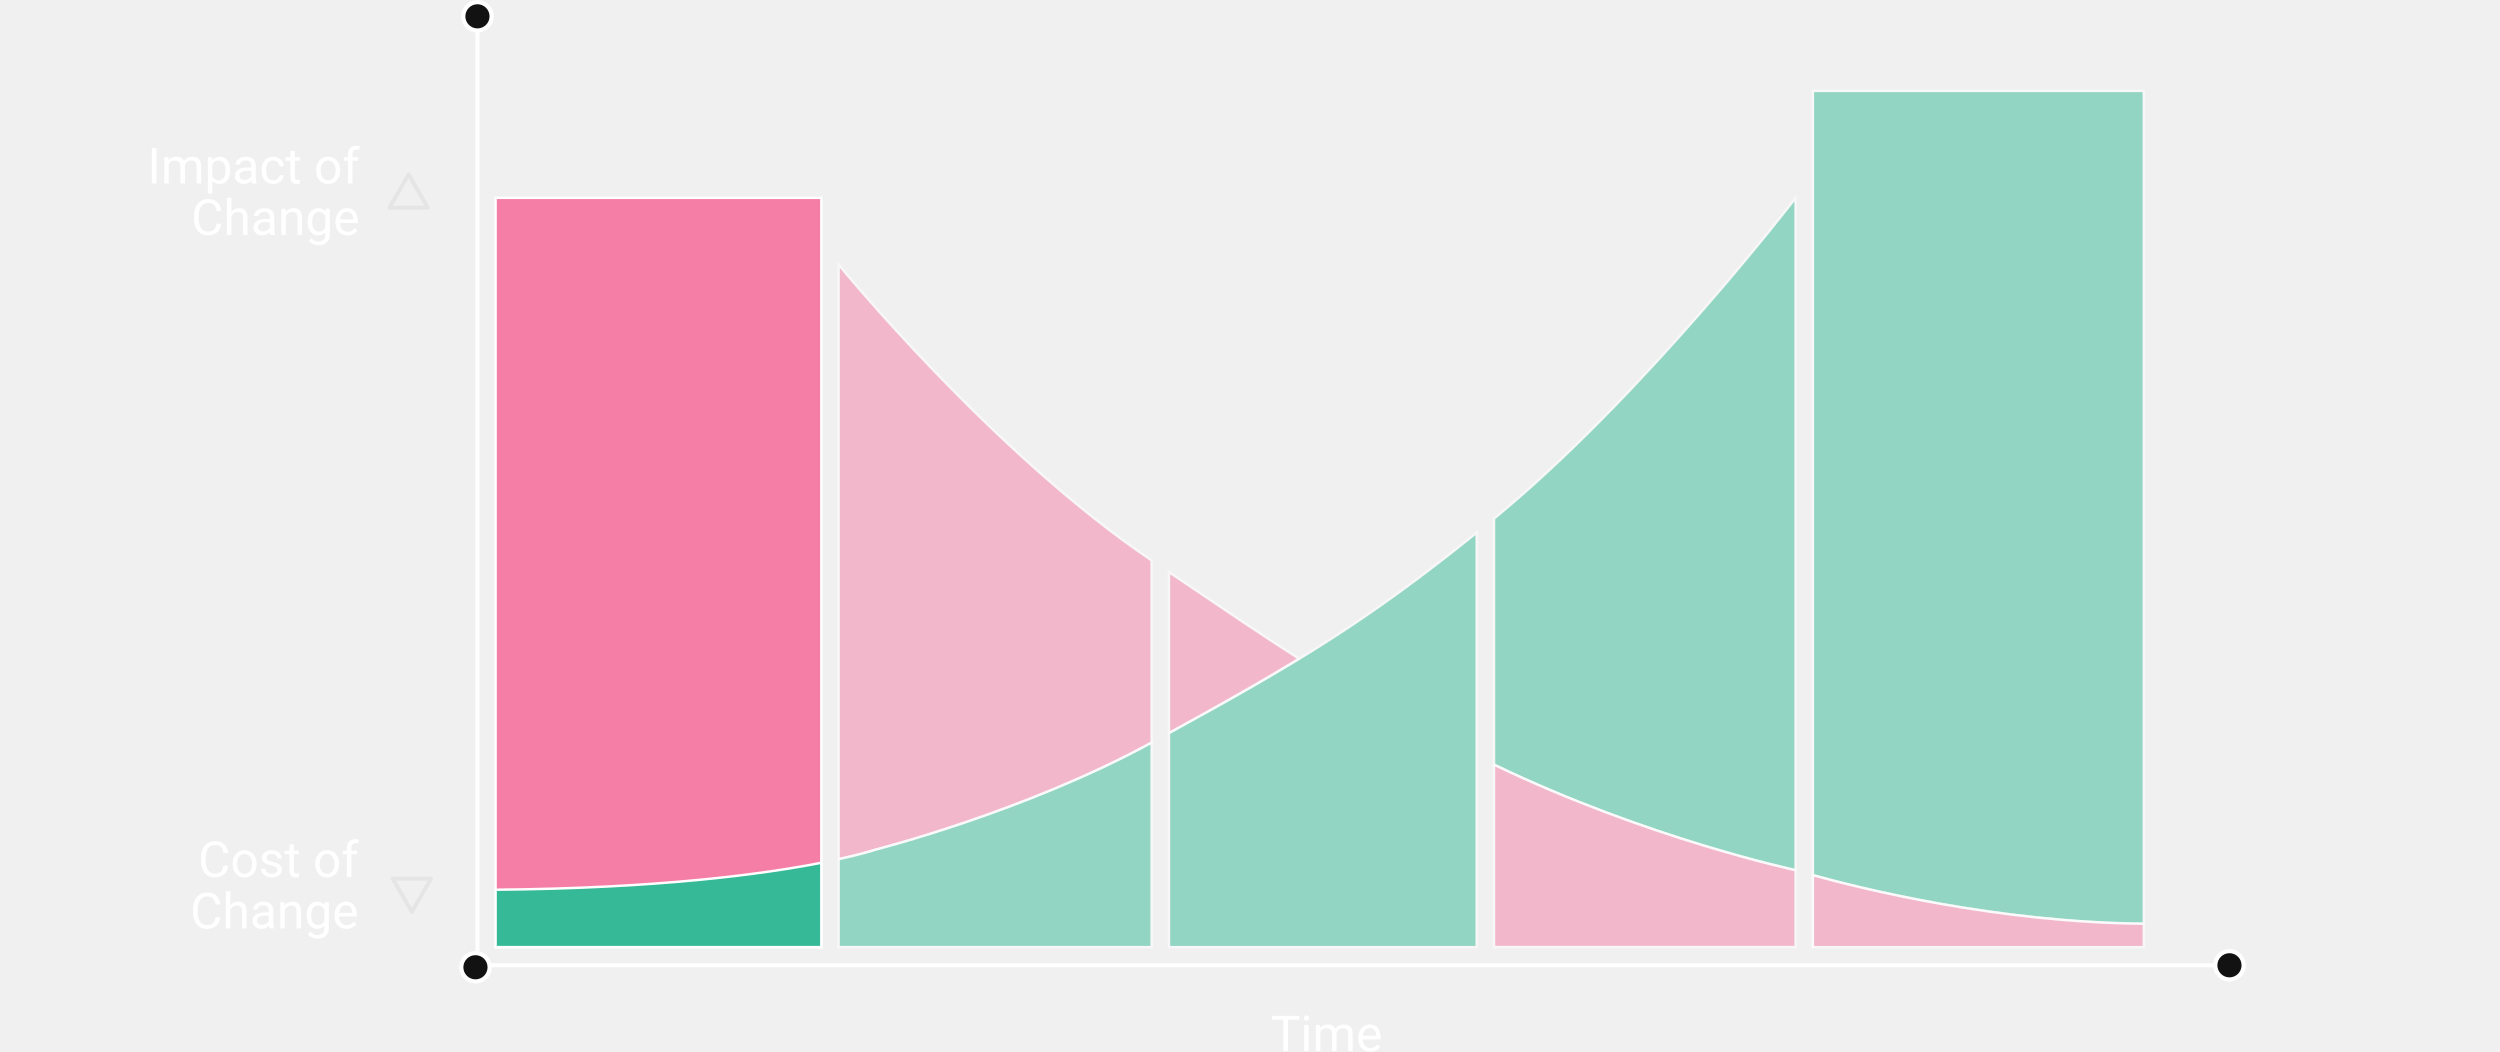
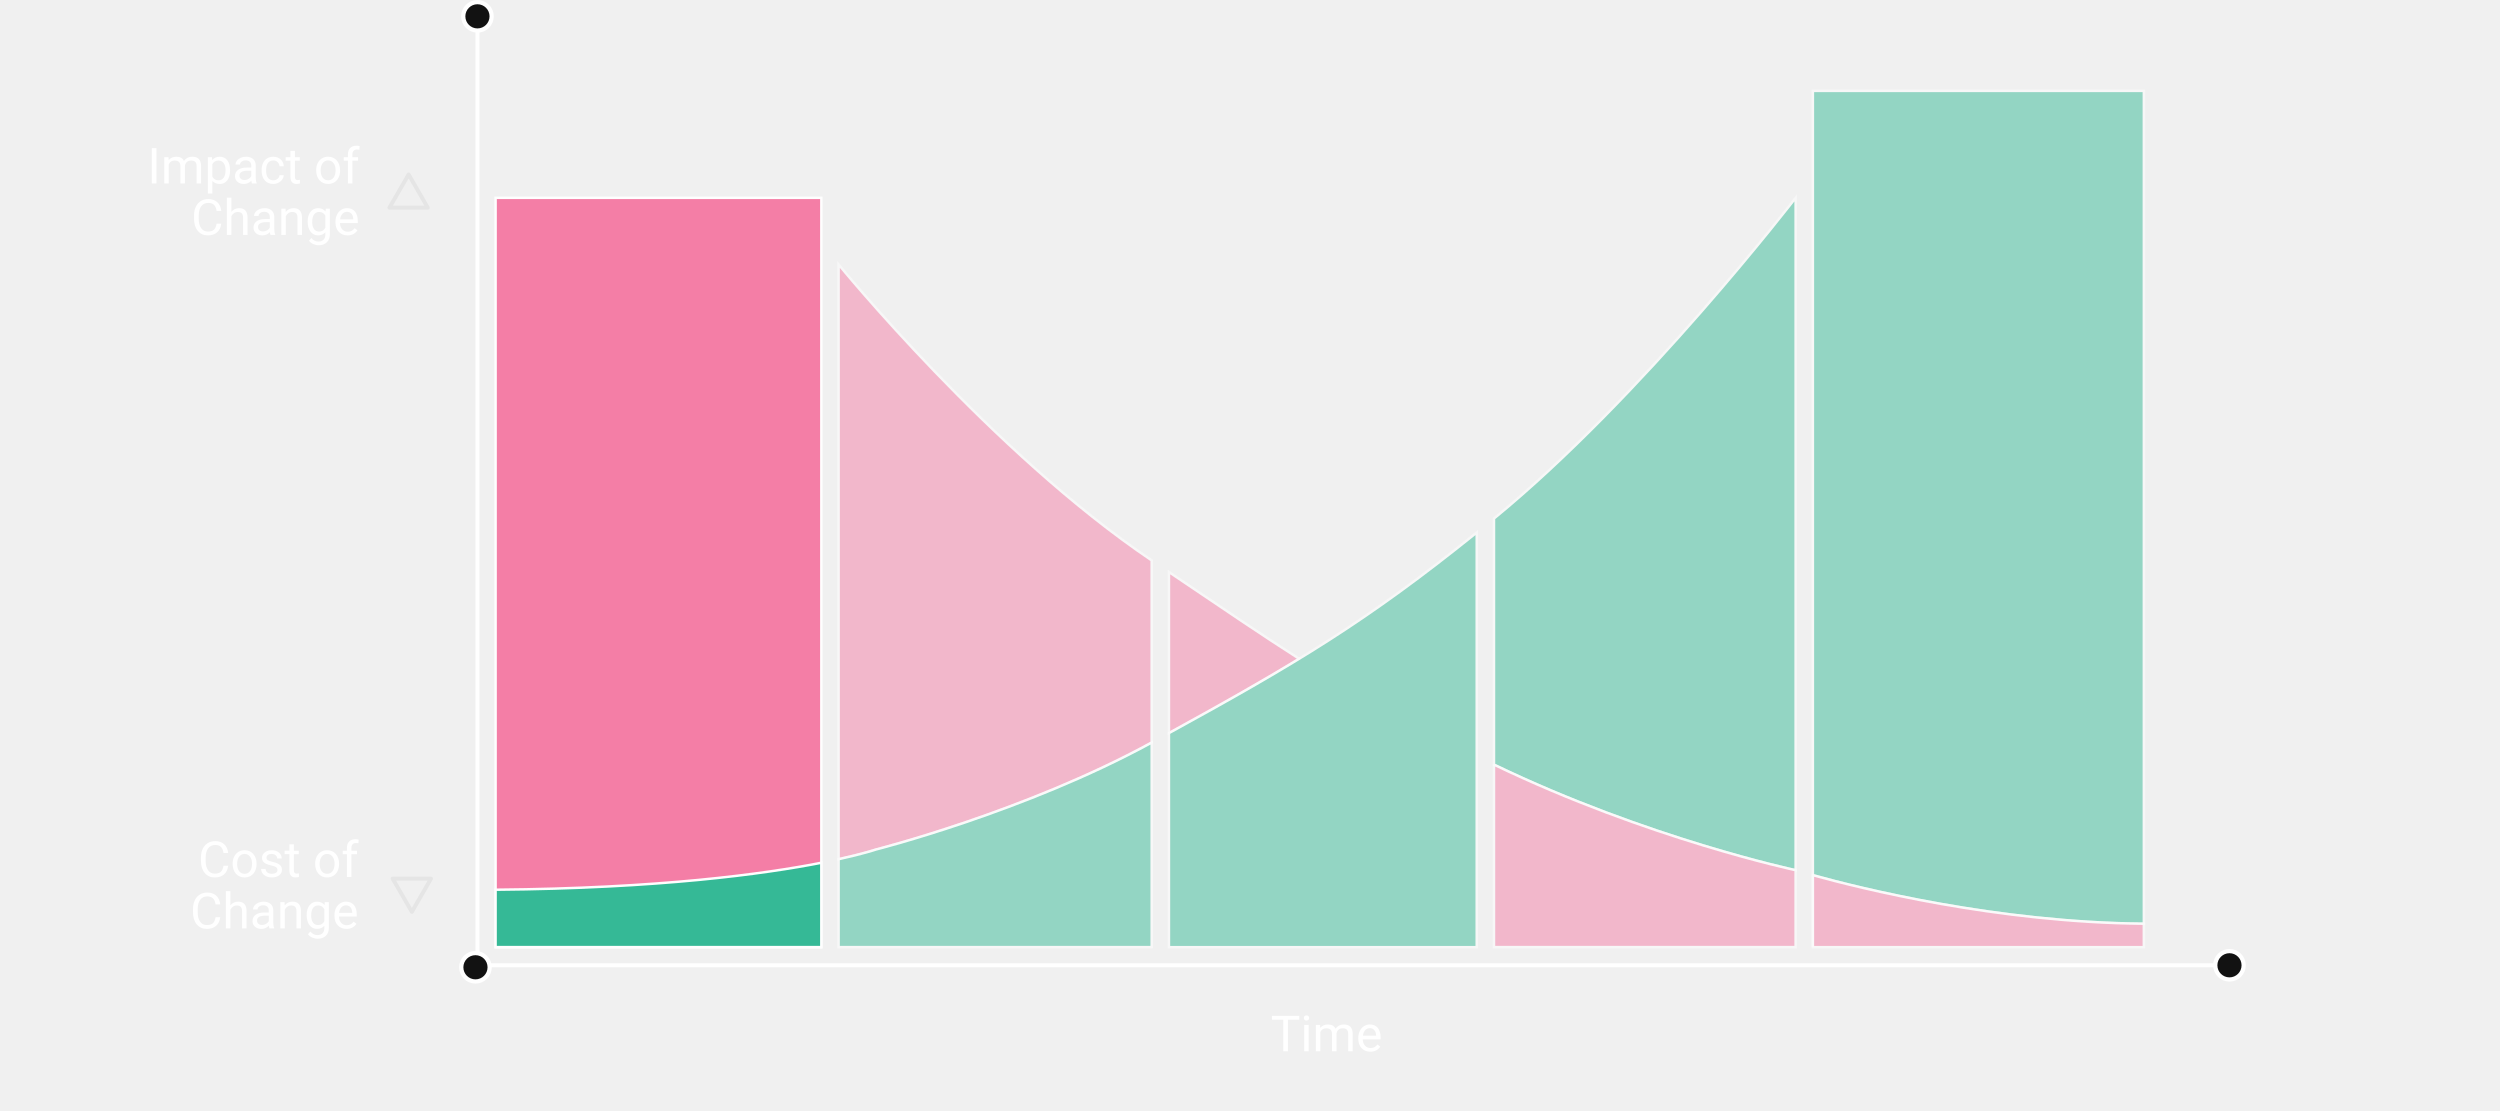
- <svg xmlns="http://www.w3.org/2000/svg" width="1541.409" height="648.448" viewBox="0 0 407.831 171.569" version="1.1" id="svg5" xml:space="preserve">
+ <svg xmlns="http://www.w3.org/2000/svg" width="1541.409" height="685" viewBox="0 0 407.831 181.239" version="1.1" id="svg5" xml:space="preserve">
  <defs id="defs2" />
  <g id="layer1" transform="translate(-110.3898,-97.7462)">
    <g id="g1" transform="matrix(2.298793,0,0,2.298793,14.55496,3.819703)">
      <path style="fill:none;stroke:#ffffff;stroke-width:0.282;stroke-linecap:butt;stroke-linejoin:miter;stroke-dasharray:none;stroke-opacity:1" d="M 75.571,42.018 V 109.36 H 199.901" id="path374" />
      <rect style="fill:#f47ea6;fill-opacity:1;stroke:#fefefe;stroke-width:0.176;stroke-linecap:round;stroke-miterlimit:10;stroke-dasharray:none;stroke-opacity:1" id="rect576" width="23.116" height="53.173" x="76.859" y="54.899" />
      <path id="rect598-7" style="opacity:0.5;fill:#35b996;fill-opacity:1;stroke:#fefefe;stroke-width:0.176;stroke-linecap:round;stroke-miterlimit:10;stroke-dasharray:none;stroke-opacity:1" d="m 170.34,47.309 v 60.763 h 2.2e-4 v -5.108 c 3.338,0.927 13.067,3.362 23.486,3.444 V 47.309 Z" />
      <path id="rect594-6" style="opacity:0.5;fill:#f47ea6;fill-opacity:1;stroke:#fefefe;stroke-width:0.176;stroke-linecap:round;stroke-miterlimit:10;stroke-dasharray:none;stroke-opacity:1" d="m 101.2,59.629 v 42.203 c 1.791,-0.394 2.637,-0.684 2.637,-0.684 0,0 10.583,-2.675 19.58,-7.593 V 80.627 C 112.087,72.989 101.2,59.629 101.2,59.629 Z" />
      <path id="rect598-7-2" style="opacity:0.5;fill:#f47ea6;fill-opacity:1;stroke:#fefefe;stroke-width:0.176;stroke-linecap:round;stroke-miterlimit:10;stroke-dasharray:none;stroke-opacity:1" d="m 193.826,106.409 c -10.419,-0.082 -20.148,-2.517 -23.486,-3.444 v 5.108 h 23.486 z" />
      <path id="rect598-5" style="opacity:0.5;fill:#35b996;fill-opacity:1;stroke:#fefefe;stroke-width:0.176;stroke-linecap:round;stroke-miterlimit:10;stroke-dasharray:none;stroke-opacity:1" d="m 169.115,54.899 c 0,0 -10.825,14.087 -21.394,22.748 -0.004,0.003 -0.008,0.006 -0.012,0.01 v 17.463 c 10.915,5.258 21.406,7.49 21.406,7.49 z" />
      <path id="rect596-7" style="opacity:0.5;fill:#f47ea6;fill-opacity:1;stroke:#fefefe;stroke-width:0.176;stroke-linecap:round;stroke-miterlimit:10;stroke-dasharray:none;stroke-opacity:1" d="m 124.643,81.454 v 11.429 c 3.58,-1.964 6.515,-3.614 9.239,-5.276 -2.53,-1.612 -5.299,-3.492 -9.239,-6.153 z" />
      <path id="rect596-3" style="opacity:0.5;fill:#35b996;fill-opacity:1;stroke:#fefefe;stroke-width:0.176;stroke-linecap:round;stroke-miterlimit:10;stroke-dasharray:none;stroke-opacity:1" d="m 146.483,78.651 c -7.793,6.283 -12.748,9.246 -21.84,14.233 v 15.189 h 21.84 z" />
      <path id="rect594-0" style="opacity:0.5;fill:#35b996;fill-opacity:1;stroke:#fefefe;stroke-width:0.176;stroke-linecap:round;stroke-miterlimit:10;stroke-dasharray:none;stroke-opacity:1" d="m 123.418,93.555 c -8.997,4.918 -19.581,7.593 -19.581,7.593 0,0 -0.846,0.29 -2.637,0.684 v 6.239 h 22.218 z" />
      <path id="rect576-7-2" style="fill:#35b996;fill-opacity:1;stroke:#fefefe;stroke-width:0.176;stroke-linecap:round;stroke-miterlimit:10;stroke-dasharray:none;stroke-opacity:1" d="m 76.858,103.998 v 4.074 h 23.116 v -5.987 c -4.045,0.792 -11.448,1.814 -23.116,1.913 z" />
      <path id="rect598-8" style="opacity:0.5;fill:#f47ea6;fill-opacity:1;stroke:#fefefe;stroke-width:0.176;stroke-linecap:round;stroke-miterlimit:10;stroke-dasharray:none;stroke-opacity:1" d="m 147.708,95.119 v 12.953 h 21.406 v -5.462 c 0,0 -10.492,-2.232 -21.406,-7.49 z" />
      <circle style="fill:#121212;fill-opacity:1;stroke:#ffffff;stroke-width:0.3;stroke-linecap:round;stroke-miterlimit:10;stroke-dasharray:none;stroke-opacity:1" id="path428" cx="75.571" cy="42.018" r="1.008" />
      <circle style="fill:#121212;fill-opacity:1;stroke:#ffffff;stroke-width:0.3;stroke-linecap:round;stroke-miterlimit:10;stroke-dasharray:none;stroke-opacity:1" id="path428-36" cx="75.43" cy="109.501" r="1.008" />
      <circle style="fill:#121212;fill-opacity:1;stroke:#ffffff;stroke-width:0.3;stroke-linecap:round;stroke-miterlimit:10;stroke-dasharray:none;stroke-opacity:1" id="path428-7" cx="199.902" cy="109.36" r="1.008" />
      <path style="fill:none;fill-opacity:1;stroke:#e5e5e5;stroke-width:5.234;stroke-linecap:round;stroke-linejoin:round;stroke-miterlimit:10;stroke-dasharray:none;stroke-opacity:1" id="path1" d="m 73.439,94.299 -25.204,-10e-7 -25.204,0 12.602,-21.827 12.602,-21.827 12.602,21.827 z" transform="matrix(0.05393649,0,0,0.05393649,68.08415,50.50935)" />
      <path style="fill:none;fill-opacity:1;stroke:#e5e5e5;stroke-width:5.234;stroke-linecap:round;stroke-linejoin:round;stroke-miterlimit:10;stroke-dasharray:none;stroke-opacity:1" id="path1-6" d="m 73.439,94.299 -25.204,-10e-7 -25.204,0 12.602,-21.827 12.602,-21.827 12.602,21.827 z" transform="matrix(-0.05393649,0,0,-0.05393649,73.51672,108.2997)" />
      <g id="text815-2-1-6-2" style="font-size:3.528px;line-height:1;fill:#ffffff;stroke-width:0.265" aria-label="Impact of&#10;Change">
-         <path style="font-family:Roboto;-inkscape-font-specification:Roboto;text-align:end;text-anchor:end" d="m 52.794,53.879 h -0.331 v -2.508 h 0.331 z m 0.854,-1.864 0.009,0.207 q 0.205,-0.241 0.553,-0.241 0.391,0 0.532,0.3 0.093,-0.134 0.241,-0.217 0.15,-0.083 0.353,-0.083 0.613,0 0.624,0.649 v 1.249 h -0.319 v -1.23 q 0,-0.2 -0.091,-0.298 -0.091,-0.1 -0.307,-0.1 -0.177,0 -0.295,0.107 -0.117,0.105 -0.136,0.284 v 1.237 h -0.32 v -1.221 q 0,-0.407 -0.398,-0.407 -0.314,0 -0.429,0.267 v 1.361 h -0.319 v -1.864 z m 4.367,0.953 q 0,0.425 -0.195,0.686 -0.195,0.26 -0.527,0.26 -0.339,0 -0.534,-0.215 V 54.595 H 56.441 v -2.58 h 0.291 l 0.015,0.207 q 0.195,-0.241 0.541,-0.241 0.336,0 0.531,0.253 0.196,0.253 0.196,0.705 z m -0.319,-0.036 q 0,-0.315 -0.134,-0.498 -0.134,-0.183 -0.369,-0.183 -0.289,0 -0.434,0.257 v 0.891 q 0.143,0.255 0.438,0.255 0.229,0 0.363,-0.181 0.136,-0.183 0.136,-0.541 z m 1.874,0.947 q -0.028,-0.055 -0.045,-0.196 -0.222,0.231 -0.531,0.231 -0.276,0 -0.453,-0.155 -0.176,-0.157 -0.176,-0.396 0,-0.291 0.22,-0.451 0.222,-0.162 0.624,-0.162 h 0.31 v -0.146 q 0,-0.167 -0.1,-0.265 -0.1,-0.1 -0.295,-0.1 -0.171,0 -0.286,0.086 -0.115,0.086 -0.115,0.208 h -0.32 q 0,-0.14 0.098,-0.269 0.1,-0.131 0.269,-0.207 0.171,-0.076 0.374,-0.076 0.322,0 0.505,0.162 0.183,0.16 0.189,0.443 v 0.858 q 0,0.257 0.065,0.408 v 0.028 z m -0.529,-0.243 q 0.15,0 0.284,-0.078 0.134,-0.078 0.195,-0.202 v -0.382 h -0.25 q -0.586,0 -0.586,0.343 0,0.15 0.1,0.234 0.1,0.084 0.257,0.084 z m 2.045,0.017 q 0.171,0 0.298,-0.103 0.127,-0.103 0.141,-0.258 h 0.301 q -0.009,0.16 -0.11,0.305 -0.102,0.145 -0.272,0.231 -0.169,0.086 -0.358,0.086 -0.381,0 -0.606,-0.253 -0.224,-0.255 -0.224,-0.696 v -0.053 q 0,-0.272 0.1,-0.484 0.1,-0.212 0.286,-0.329 0.188,-0.117 0.443,-0.117 0.314,0 0.52,0.188 0.208,0.188 0.222,0.487 h -0.301 q -0.014,-0.181 -0.138,-0.296 -0.122,-0.117 -0.303,-0.117 -0.243,0 -0.377,0.176 -0.133,0.174 -0.133,0.505 v 0.06 q 0,0.322 0.133,0.496 0.133,0.174 0.379,0.174 z M 62.618,51.564 v 0.451 h 0.348 v 0.246 H 62.618 v 1.156 q 0,0.112 0.047,0.169 0.047,0.055 0.158,0.055 0.055,0 0.152,-0.021 v 0.258 q -0.126,0.034 -0.245,0.034 -0.214,0 -0.322,-0.129 -0.109,-0.129 -0.109,-0.367 v -1.156 h -0.339 v -0.246 h 0.339 v -0.451 z m 1.509,1.366 q 0,-0.274 0.107,-0.493 0.109,-0.219 0.3,-0.338 0.193,-0.119 0.439,-0.119 0.381,0 0.615,0.264 0.236,0.264 0.236,0.701 v 0.022 q 0,0.272 -0.105,0.489 -0.103,0.215 -0.298,0.336 -0.193,0.121 -0.444,0.121 -0.379,0 -0.615,-0.264 -0.234,-0.264 -0.234,-0.698 z m 0.32,0.038 q 0,0.31 0.143,0.498 0.145,0.188 0.386,0.188 0.243,0 0.386,-0.189 0.143,-0.191 0.143,-0.534 0,-0.307 -0.146,-0.496 -0.145,-0.191 -0.386,-0.191 -0.236,0 -0.381,0.188 -0.145,0.188 -0.145,0.537 z m 1.933,0.911 v -1.617 h -0.295 v -0.246 h 0.295 v -0.191 q 0,-0.3 0.16,-0.463 0.16,-0.164 0.453,-0.164 0.11,0 0.219,0.029 l -0.017,0.258 q -0.081,-0.015 -0.172,-0.015 -0.155,0 -0.239,0.091 -0.084,0.09 -0.084,0.258 v 0.196 h 0.398 v 0.246 h -0.398 v 1.617 z" id="path2" />
+         <path style="font-family:Roboto;-inkscape-font-specification:Roboto;text-align:end;text-anchor:end" d="m 52.794,53.879 h -0.331 v -2.508 h 0.331 z m 0.854,-1.864 0.009,0.207 q 0.205,-0.241 0.553,-0.241 0.391,0 0.532,0.3 0.093,-0.134 0.241,-0.217 0.15,-0.083 0.353,-0.083 0.613,0 0.624,0.649 v 1.249 h -0.319 v -1.23 q 0,-0.2 -0.091,-0.298 -0.091,-0.1 -0.307,-0.1 -0.177,0 -0.295,0.107 -0.117,0.105 -0.136,0.284 v 1.237 h -0.32 v -1.221 q 0,-0.407 -0.398,-0.407 -0.314,0 -0.429,0.267 v 1.361 h -0.319 v -1.864 z m 4.367,0.953 q 0,0.425 -0.195,0.686 -0.195,0.26 -0.527,0.26 -0.339,0 -0.534,-0.215 V 54.595 H 56.441 v -2.58 h 0.291 l 0.015,0.207 q 0.195,-0.241 0.541,-0.241 0.336,0 0.531,0.253 0.196,0.253 0.196,0.705 z m -0.319,-0.036 q 0,-0.315 -0.134,-0.498 -0.134,-0.183 -0.369,-0.183 -0.289,0 -0.434,0.257 v 0.891 q 0.143,0.255 0.438,0.255 0.229,0 0.363,-0.181 0.136,-0.183 0.136,-0.541 z m 1.874,0.947 q -0.028,-0.055 -0.045,-0.196 -0.222,0.231 -0.531,0.231 -0.276,0 -0.453,-0.155 -0.176,-0.157 -0.176,-0.396 0,-0.291 0.22,-0.451 0.222,-0.162 0.624,-0.162 h 0.31 v -0.146 q 0,-0.167 -0.1,-0.265 -0.1,-0.1 -0.295,-0.1 -0.171,0 -0.286,0.086 -0.115,0.086 -0.115,0.208 h -0.32 q 0,-0.14 0.098,-0.269 0.1,-0.131 0.269,-0.207 0.171,-0.076 0.374,-0.076 0.322,0 0.505,0.162 0.183,0.16 0.189,0.443 v 0.858 q 0,0.257 0.065,0.408 v 0.028 z m -0.529,-0.243 q 0.15,0 0.284,-0.078 0.134,-0.078 0.195,-0.202 V 52.974 h -0.25 q -0.586,0 -0.586,0.343 0,0.15 0.1,0.234 0.1,0.084 0.257,0.084 z m 2.045,0.017 q 0.171,0 0.298,-0.103 0.127,-0.103 0.141,-0.258 h 0.301 q -0.009,0.16 -0.11,0.305 -0.102,0.145 -0.272,0.231 -0.169,0.086 -0.358,0.086 -0.381,0 -0.606,-0.253 -0.224,-0.255 -0.224,-0.696 v -0.053 q 0,-0.272 0.1,-0.484 0.1,-0.212 0.286,-0.329 0.188,-0.117 0.443,-0.117 0.314,0 0.52,0.188 0.208,0.188 0.222,0.487 h -0.301 q -0.014,-0.181 -0.138,-0.296 -0.122,-0.117 -0.303,-0.117 -0.243,0 -0.377,0.176 -0.133,0.174 -0.133,0.505 v 0.06 q 0,0.322 0.133,0.496 0.133,0.174 0.379,0.174 z m 1.531,-2.089 v 0.451 h 0.348 v 0.246 H 62.618 v 1.156 q 0,0.112 0.047,0.169 0.047,0.055 0.158,0.055 0.055,0 0.152,-0.021 v 0.258 q -0.126,0.034 -0.245,0.034 -0.214,0 -0.322,-0.129 Q 62.299,53.655 62.299,53.417 V 52.261 H 61.96 V 52.015 h 0.339 v -0.451 z m 1.509,1.366 q 0,-0.274 0.107,-0.493 0.109,-0.219 0.3,-0.338 0.193,-0.119 0.439,-0.119 0.381,0 0.615,0.264 0.236,0.264 0.236,0.701 v 0.022 q 0,0.272 -0.105,0.489 -0.103,0.215 -0.298,0.336 -0.193,0.121 -0.444,0.121 -0.379,0 -0.615,-0.264 -0.234,-0.264 -0.234,-0.698 z m 0.32,0.038 q 0,0.31 0.143,0.498 0.145,0.188 0.386,0.188 0.243,0 0.386,-0.189 0.143,-0.191 0.143,-0.534 0,-0.307 -0.146,-0.496 -0.145,-0.191 -0.386,-0.191 -0.236,0 -0.381,0.188 -0.145,0.188 -0.145,0.537 z m 1.933,0.911 v -1.617 h -0.295 v -0.246 h 0.295 v -0.191 q 0,-0.3 0.16,-0.463 0.16,-0.164 0.453,-0.164 0.11,0 0.219,0.029 l -0.017,0.258 q -0.081,-0.015 -0.172,-0.015 -0.155,0 -0.239,0.091 -0.084,0.09 -0.084,0.258 v 0.196 h 0.398 v 0.246 h -0.398 v 1.617 z" id="path2" />
        <path style="font-family:Roboto;-inkscape-font-specification:Roboto;text-align:end;text-anchor:end" d="m 57.39,56.733 q -0.047,0.398 -0.295,0.615 -0.246,0.215 -0.656,0.215 -0.444,0 -0.713,-0.319 -0.267,-0.319 -0.267,-0.853 v -0.241 q 0,-0.35 0.124,-0.615 0.126,-0.265 0.355,-0.407 0.229,-0.143 0.531,-0.143 0.4,0 0.641,0.224 0.241,0.222 0.281,0.617 h -0.332 q -0.043,-0.3 -0.188,-0.434 -0.143,-0.134 -0.401,-0.134 -0.317,0 -0.498,0.234 -0.179,0.234 -0.179,0.667 v 0.243 q 0,0.408 0.171,0.649 0.171,0.241 0.477,0.241 0.276,0 0.422,-0.124 0.148,-0.126 0.196,-0.436 z m 0.72,-0.842 q 0.212,-0.26 0.551,-0.26 0.591,0 0.596,0.667 v 1.232 h -0.319 v -1.233 q -0.002,-0.202 -0.093,-0.298 -0.09,-0.096 -0.281,-0.096 -0.155,0 -0.272,0.083 -0.117,0.083 -0.183,0.217 v 1.328 h -0.319 v -2.646 h 0.319 z m 2.775,1.638 q -0.028,-0.055 -0.045,-0.196 -0.222,0.231 -0.531,0.231 -0.276,0 -0.453,-0.155 -0.176,-0.157 -0.176,-0.396 0,-0.291 0.22,-0.451 0.222,-0.162 0.624,-0.162 h 0.31 v -0.146 q 0,-0.167 -0.1,-0.265 -0.1,-0.1 -0.295,-0.1 -0.171,0 -0.286,0.086 -0.115,0.086 -0.115,0.208 h -0.32 q 0,-0.14 0.098,-0.269 0.1,-0.131 0.269,-0.207 0.171,-0.076 0.374,-0.076 0.322,0 0.505,0.162 0.183,0.16 0.189,0.443 v 0.858 q 0,0.257 0.065,0.408 v 0.028 z m -0.529,-0.243 q 0.15,0 0.284,-0.078 0.134,-0.078 0.195,-0.202 v -0.382 h -0.25 q -0.586,0 -0.586,0.343 0,0.15 0.1,0.234 0.1,0.084 0.257,0.084 z m 1.599,-1.621 0.01,0.234 q 0.214,-0.269 0.558,-0.269 0.591,0 0.596,0.667 v 1.232 H 62.801 v -1.233 q -0.002,-0.202 -0.093,-0.298 -0.09,-0.096 -0.281,-0.096 -0.155,0 -0.272,0.083 -0.117,0.083 -0.183,0.217 v 1.328 H 61.653 V 55.665 Z m 1.569,0.916 q 0,-0.436 0.202,-0.692 0.202,-0.258 0.534,-0.258 0.341,0 0.532,0.241 l 0.015,-0.207 h 0.291 v 1.819 q 0,0.362 -0.215,0.57 -0.214,0.208 -0.575,0.208 -0.202,0 -0.394,-0.086 -0.193,-0.086 -0.295,-0.236 l 0.165,-0.191 q 0.205,0.253 0.501,0.253 0.233,0 0.362,-0.131 0.131,-0.131 0.131,-0.369 v -0.16 q -0.191,0.22 -0.522,0.22 -0.327,0 -0.531,-0.264 -0.202,-0.264 -0.202,-0.718 z m 0.32,0.036 q 0,0.315 0.129,0.496 0.129,0.179 0.362,0.179 0.301,0 0.443,-0.274 v -0.851 q -0.146,-0.267 -0.439,-0.267 -0.233,0 -0.363,0.181 -0.131,0.181 -0.131,0.536 z m 2.508,0.946 q -0.379,0 -0.617,-0.248 -0.238,-0.25 -0.238,-0.667 v -0.059 q 0,-0.277 0.105,-0.494 0.107,-0.219 0.296,-0.341 0.191,-0.124 0.413,-0.124 0.363,0 0.565,0.239 0.202,0.239 0.202,0.686 v 0.133 h -1.263 q 0.007,0.276 0.16,0.446 0.155,0.169 0.393,0.169 0.169,0 0.286,-0.069 0.117,-0.069 0.205,-0.183 l 0.195,0.152 q -0.234,0.36 -0.703,0.36 z m -0.04,-1.671 q -0.193,0 -0.324,0.141 -0.131,0.14 -0.162,0.393 h 0.934 v -0.024 q -0.014,-0.243 -0.131,-0.376 -0.117,-0.134 -0.317,-0.134 z" id="path3" />
      </g>
      <g id="text951-3-3" style="font-size:3.528px;line-height:1;fill:#ffffff;stroke-width:0.265" aria-label="Cost of&#10;Change">
        <path style="font-family:Roboto;-inkscape-font-specification:Roboto;text-align:end;text-anchor:end" d="m 57.881,102.297 q -0.047,0.398 -0.295,0.615 -0.246,0.215 -0.656,0.215 -0.444,0 -0.713,-0.319 -0.267,-0.319 -0.267,-0.853 v -0.241 q 0,-0.35 0.124,-0.615 0.126,-0.265 0.355,-0.407 0.229,-0.143 0.531,-0.143 0.4,0 0.641,0.224 0.241,0.222 0.281,0.617 h -0.332 q -0.043,-0.3 -0.188,-0.434 -0.143,-0.134 -0.401,-0.134 -0.317,0 -0.498,0.234 -0.179,0.234 -0.179,0.667 v 0.243 q 0,0.408 0.171,0.649 0.171,0.241 0.477,0.241 0.276,0 0.422,-0.124 0.148,-0.126 0.196,-0.436 z m 0.317,-0.153 q 0,-0.274 0.107,-0.493 0.109,-0.219 0.3,-0.338 0.193,-0.119 0.439,-0.119 0.381,0 0.615,0.264 0.236,0.264 0.236,0.701 v 0.022 q 0,0.272 -0.105,0.489 -0.103,0.215 -0.298,0.336 -0.193,0.121 -0.444,0.121 -0.379,0 -0.615,-0.264 -0.234,-0.264 -0.234,-0.698 z m 0.32,0.038 q 0,0.31 0.143,0.498 0.145,0.188 0.386,0.188 0.243,0 0.386,-0.189 0.143,-0.191 0.143,-0.534 0,-0.307 -0.146,-0.496 -0.145,-0.191 -0.386,-0.191 -0.236,0 -0.381,0.188 -0.145,0.188 -0.145,0.537 z m 2.861,0.417 q 0,-0.129 -0.098,-0.2 -0.096,-0.072 -0.339,-0.124 -0.241,-0.052 -0.384,-0.124 -0.141,-0.072 -0.21,-0.172 -0.067,-0.1 -0.067,-0.238 0,-0.229 0.193,-0.388 0.195,-0.158 0.496,-0.158 0.317,0 0.513,0.164 0.198,0.164 0.198,0.419 h -0.32 q 0,-0.131 -0.112,-0.226 -0.11,-0.095 -0.279,-0.095 -0.174,0 -0.272,0.076 -0.098,0.076 -0.098,0.198 0,0.115 0.091,0.174 0.091,0.059 0.329,0.112 0.239,0.053 0.388,0.127 0.148,0.074 0.219,0.179 0.072,0.103 0.072,0.253 0,0.25 -0.2,0.401 -0.2,0.15 -0.518,0.15 -0.224,0 -0.396,-0.079 -0.172,-0.079 -0.27,-0.22 -0.096,-0.143 -0.096,-0.308 h 0.319 q 0.009,0.16 0.127,0.255 0.121,0.093 0.317,0.093 0.181,0 0.289,-0.072 0.11,-0.074 0.11,-0.196 z m 1.166,-1.821 v 0.451 h 0.348 v 0.246 h -0.348 v 1.156 q 0,0.112 0.047,0.169 0.047,0.055 0.158,0.055 0.055,0 0.152,-0.021 v 0.258 q -0.126,0.034 -0.245,0.034 -0.214,0 -0.322,-0.129 -0.109,-0.129 -0.109,-0.367 v -1.156 h -0.339 v -0.246 h 0.339 v -0.451 z m 1.509,1.366 q 0,-0.274 0.107,-0.493 0.109,-0.219 0.3,-0.338 0.193,-0.119 0.439,-0.119 0.381,0 0.615,0.264 0.236,0.264 0.236,0.701 v 0.022 q 0,0.272 -0.105,0.489 -0.103,0.215 -0.298,0.336 -0.193,0.121 -0.444,0.121 -0.379,0 -0.615,-0.264 -0.234,-0.264 -0.234,-0.698 z m 0.32,0.038 q 0,0.31 0.143,0.498 0.145,0.188 0.386,0.188 0.243,0 0.386,-0.189 0.143,-0.191 0.143,-0.534 0,-0.307 -0.146,-0.496 -0.145,-0.191 -0.386,-0.191 -0.236,0 -0.381,0.188 -0.145,0.188 -0.145,0.537 z m 1.933,0.911 v -1.617 h -0.295 v -0.246 h 0.295 v -0.191 q 0,-0.3 0.16,-0.463 0.16,-0.164 0.453,-0.164 0.11,0 0.219,0.029 l -0.017,0.258 q -0.081,-0.015 -0.172,-0.015 -0.155,0 -0.239,0.091 -0.084,0.09 -0.084,0.258 v 0.196 h 0.398 v 0.246 h -0.398 v 1.617 z" id="path4" />
        <path style="font-family:Roboto;-inkscape-font-specification:Roboto;text-align:end;text-anchor:end" d="m 57.318,105.947 q -0.047,0.398 -0.295,0.615 -0.246,0.215 -0.656,0.215 -0.444,0 -0.713,-0.319 -0.267,-0.319 -0.267,-0.853 v -0.241 q 0,-0.35 0.124,-0.615 0.126,-0.265 0.355,-0.407 0.229,-0.143 0.531,-0.143 0.4,0 0.641,0.224 0.241,0.222 0.281,0.617 H 56.986 q -0.043,-0.3 -0.188,-0.434 -0.143,-0.134 -0.401,-0.134 -0.317,0 -0.498,0.234 -0.179,0.234 -0.179,0.667 v 0.243 q 0,0.408 0.171,0.649 0.171,0.241 0.477,0.241 0.276,0 0.422,-0.124 0.148,-0.126 0.196,-0.436 z m 0.72,-0.842 q 0.212,-0.26 0.551,-0.26 0.591,0 0.596,0.667 v 1.232 h -0.319 v -1.233 q -0.002,-0.202 -0.093,-0.298 -0.09,-0.097 -0.281,-0.097 -0.155,0 -0.272,0.083 -0.117,0.083 -0.183,0.217 v 1.328 h -0.319 v -2.646 h 0.319 z m 2.775,1.638 q -0.028,-0.055 -0.045,-0.196 -0.222,0.231 -0.531,0.231 -0.276,0 -0.453,-0.155 -0.176,-0.157 -0.176,-0.396 0,-0.291 0.22,-0.451 0.222,-0.162 0.624,-0.162 h 0.31 v -0.146 q 0,-0.167 -0.1,-0.265 -0.1,-0.1 -0.295,-0.1 -0.171,0 -0.286,0.086 -0.115,0.086 -0.115,0.208 h -0.32 q 0,-0.14 0.098,-0.269 0.1,-0.131 0.269,-0.207 0.171,-0.076 0.374,-0.076 0.322,0 0.505,0.162 0.183,0.16 0.189,0.443 v 0.858 q 0,0.257 0.065,0.408 v 0.028 z m -0.529,-0.243 q 0.15,0 0.284,-0.077 0.134,-0.077 0.195,-0.202 v -0.382 H 60.514 q -0.586,0 -0.586,0.343 0,0.15 0.1,0.234 0.1,0.084 0.257,0.084 z m 1.599,-1.621 0.01,0.234 q 0.214,-0.269 0.558,-0.269 0.591,0 0.596,0.667 v 1.232 h -0.319 v -1.233 q -0.002,-0.202 -0.093,-0.298 -0.09,-0.097 -0.281,-0.097 -0.155,0 -0.272,0.083 -0.117,0.083 -0.183,0.217 v 1.328 H 61.582 v -1.864 z m 1.569,0.916 q 0,-0.436 0.202,-0.692 0.202,-0.258 0.534,-0.258 0.341,0 0.532,0.241 l 0.015,-0.207 h 0.291 v 1.819 q 0,0.362 -0.215,0.57 -0.214,0.208 -0.575,0.208 -0.202,0 -0.394,-0.086 -0.193,-0.086 -0.295,-0.236 l 0.165,-0.191 q 0.205,0.253 0.501,0.253 0.233,0 0.362,-0.131 0.131,-0.131 0.131,-0.369 v -0.16 q -0.191,0.22 -0.522,0.22 -0.327,0 -0.531,-0.264 -0.202,-0.264 -0.202,-0.718 z m 0.32,0.036 q 0,0.315 0.129,0.496 0.129,0.179 0.362,0.179 0.301,0 0.443,-0.274 v -0.851 q -0.146,-0.267 -0.439,-0.267 -0.233,0 -0.363,0.181 -0.131,0.181 -0.131,0.536 z m 2.508,0.946 q -0.379,0 -0.617,-0.248 -0.238,-0.25 -0.238,-0.667 v -0.059 q 0,-0.277 0.105,-0.494 0.107,-0.219 0.296,-0.341 0.191,-0.124 0.413,-0.124 0.363,0 0.565,0.239 0.202,0.239 0.202,0.686 v 0.133 h -1.263 q 0.007,0.276 0.16,0.446 0.155,0.169 0.393,0.169 0.169,0 0.286,-0.069 0.117,-0.069 0.205,-0.183 l 0.195,0.152 q -0.234,0.36 -0.703,0.36 z m -0.04,-1.671 q -0.193,0 -0.324,0.141 -0.131,0.14 -0.162,0.393 h 0.934 v -0.024 q -0.014,-0.243 -0.131,-0.376 -0.117,-0.134 -0.317,-0.134 z" id="path5" />
      </g>
      <path style="font-size:3.528px;line-height:1.25;font-family:Roboto;-inkscape-font-specification:Roboto;fill:#ffffff;stroke-width:0.265" d="m 133.892,113.223 h -0.806 v 2.236 h -0.329 v -2.236 h -0.804 v -0.272 h 1.94 z m 0.668,2.236 h -0.319 v -1.864 h 0.319 z m -0.345,-2.358 q 0,-0.077 0.046,-0.131 0.048,-0.053 0.141,-0.053 0.093,0 0.141,0.053 0.048,0.053 0.048,0.131 0,0.077 -0.048,0.129 -0.048,0.052 -0.141,0.052 -0.093,0 -0.141,-0.052 -0.046,-0.052 -0.046,-0.129 z m 1.154,0.494 0.009,0.207 q 0.205,-0.241 0.553,-0.241 0.391,0 0.532,0.3 0.093,-0.134 0.241,-0.217 0.15,-0.083 0.353,-0.083 0.613,0 0.624,0.649 v 1.249 h -0.319 v -1.23 q 0,-0.2 -0.091,-0.298 -0.091,-0.1 -0.307,-0.1 -0.177,0 -0.295,0.107 -0.117,0.105 -0.136,0.284 v 1.237 h -0.32 v -1.221 q 0,-0.407 -0.398,-0.407 -0.314,0 -0.429,0.267 v 1.361 h -0.319 v -1.864 z m 3.566,1.898 q -0.379,0 -0.617,-0.248 -0.238,-0.25 -0.238,-0.667 v -0.059 q 0,-0.277 0.105,-0.494 0.107,-0.219 0.296,-0.341 0.191,-0.124 0.413,-0.124 0.363,0 0.565,0.239 0.202,0.239 0.202,0.686 v 0.133 h -1.263 q 0.007,0.276 0.16,0.446 0.155,0.169 0.393,0.169 0.169,0 0.286,-0.069 0.117,-0.069 0.205,-0.183 l 0.195,0.152 q -0.234,0.36 -0.703,0.36 z m -0.04,-1.671 q -0.193,0 -0.324,0.141 -0.131,0.14 -0.162,0.393 h 0.934 v -0.024 q -0.014,-0.243 -0.131,-0.376 -0.117,-0.134 -0.317,-0.134 z" id="text815-2" aria-label="Time" />
    </g>
  </g>
</svg>
